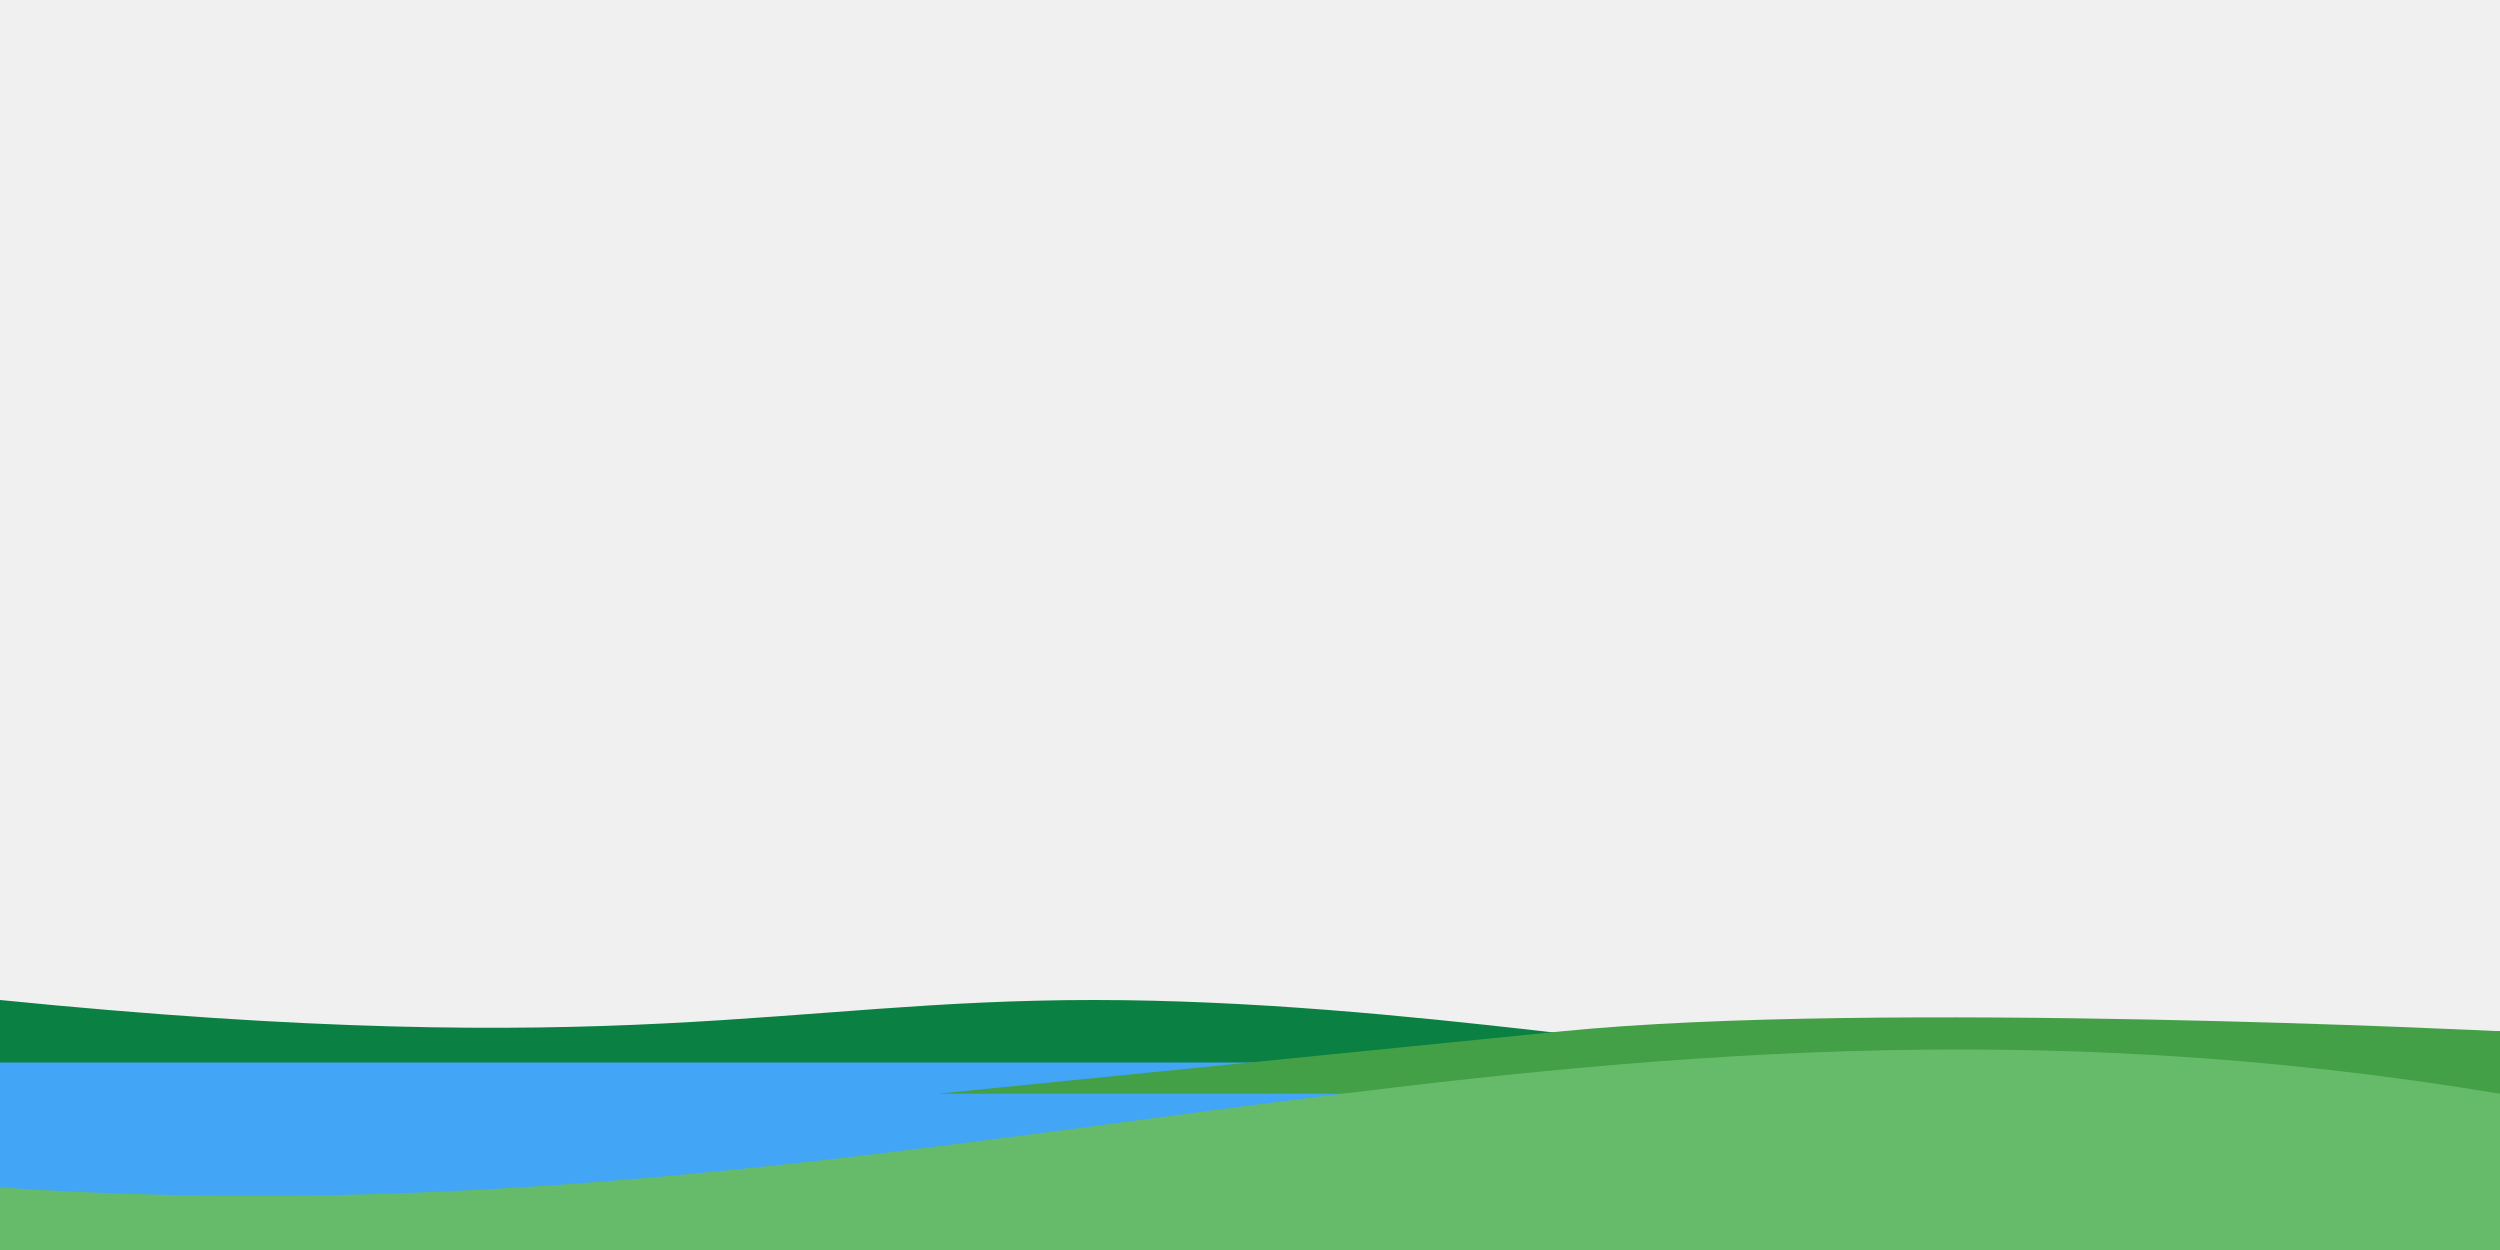
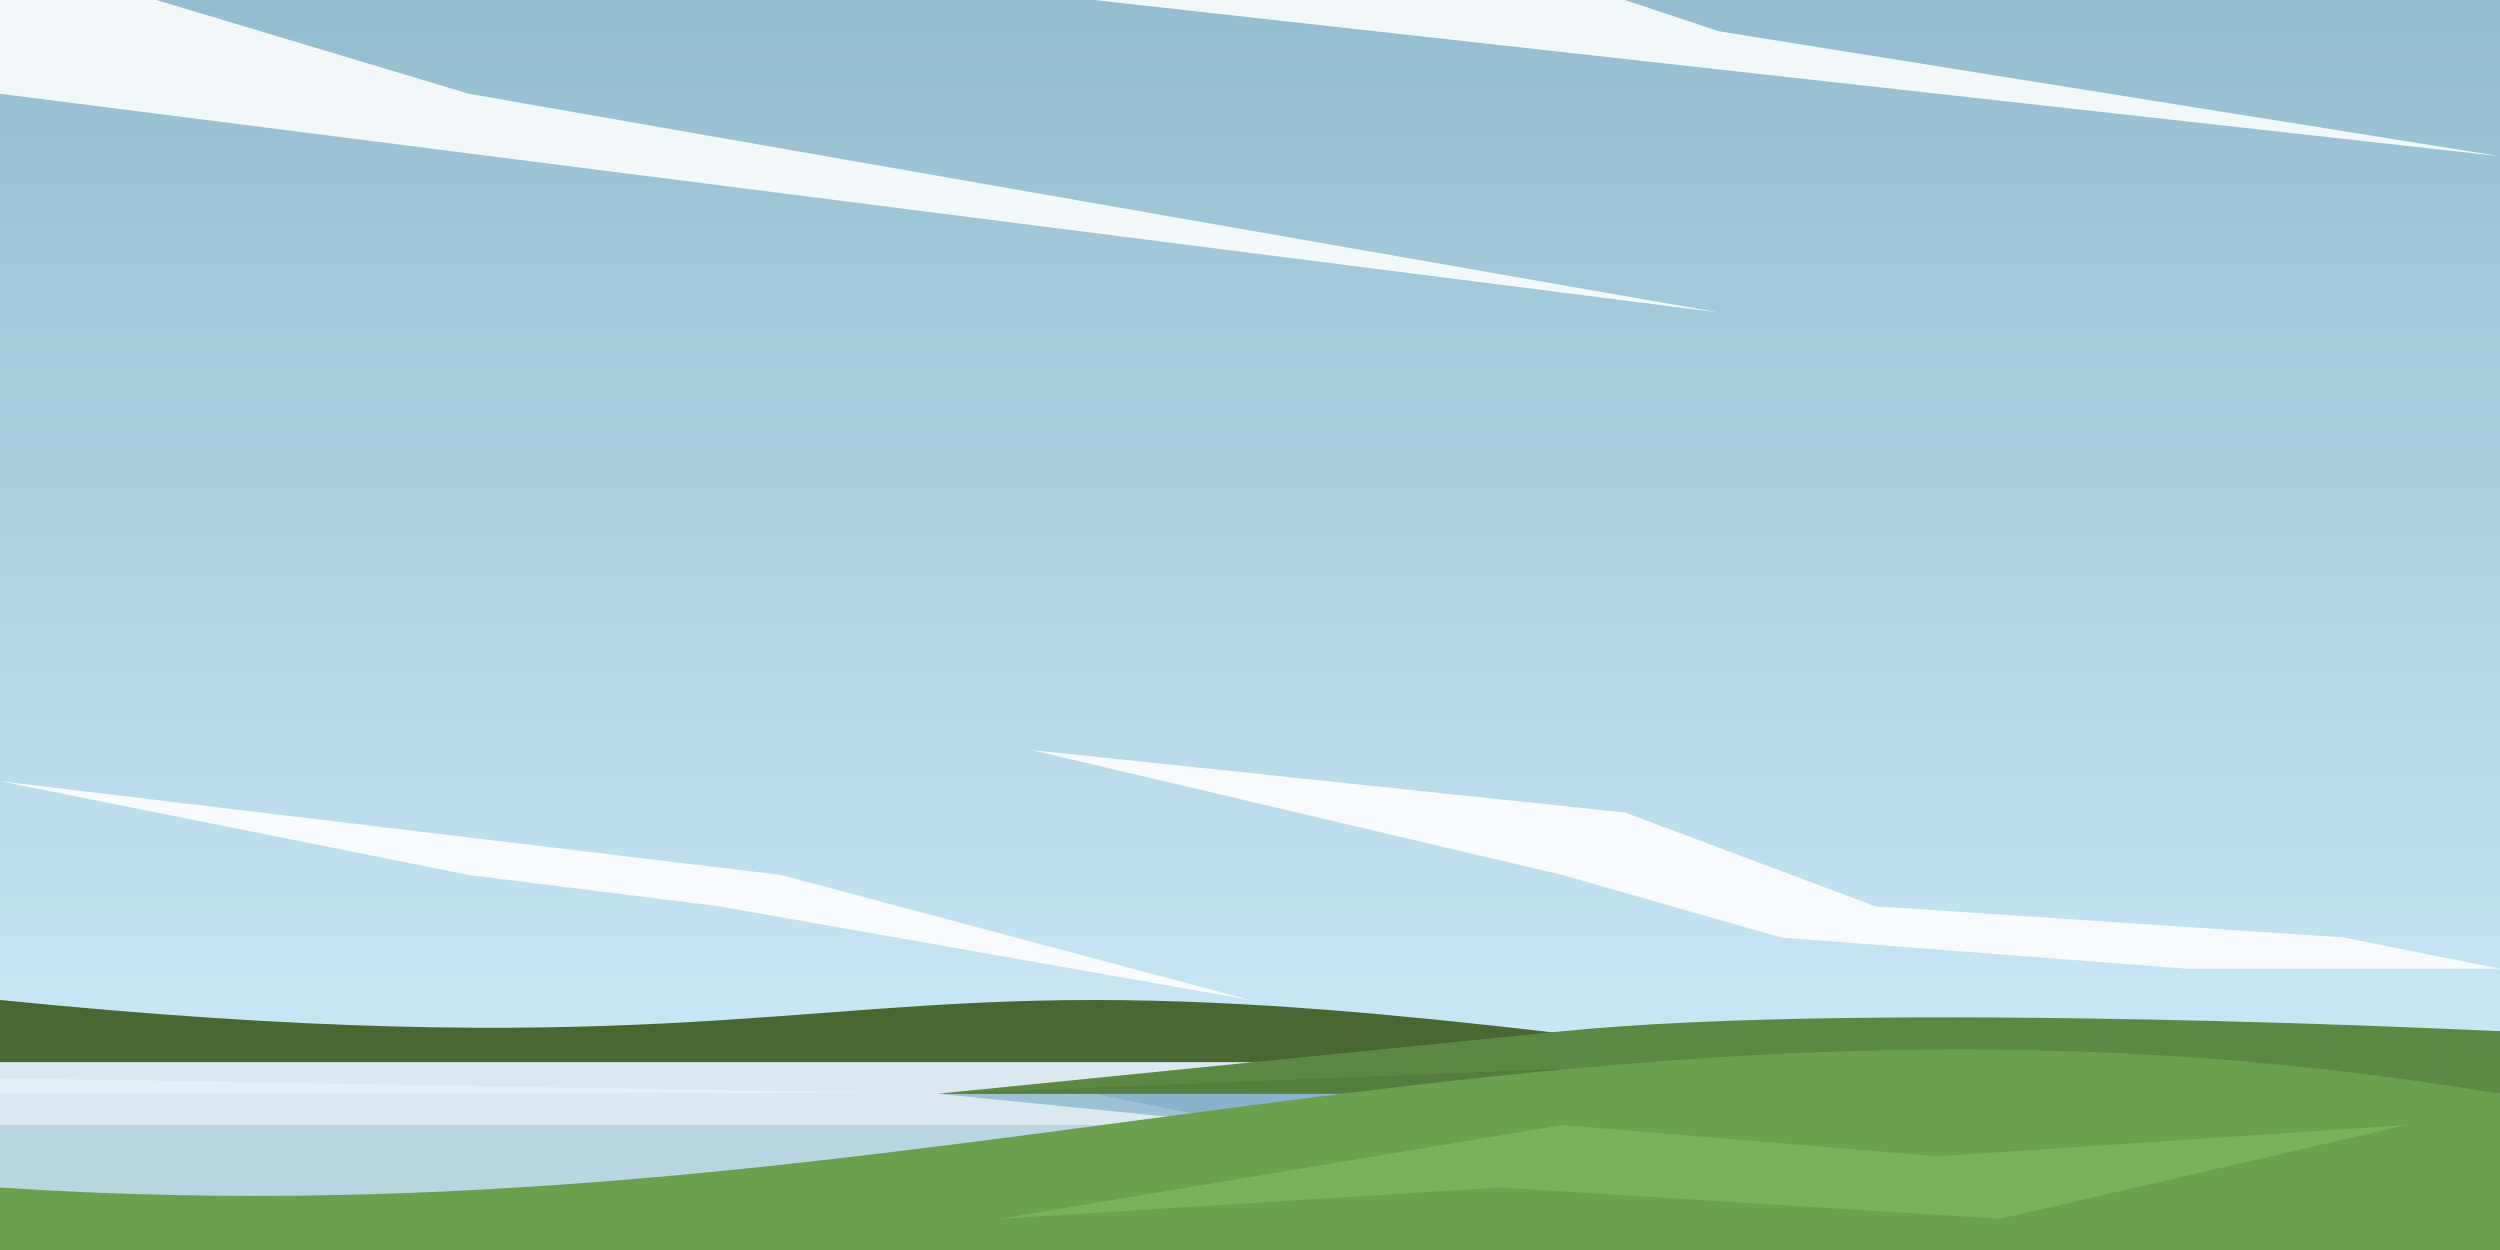
- <svg xmlns="http://www.w3.org/2000/svg" width="1280" height="640" viewBox="0 0 338.667 169.333" version="1.1" id="svg8" style="enable-background:new">
+ <svg xmlns="http://www.w3.org/2000/svg" xmlns:xlink="http://www.w3.org/1999/xlink" width="1280" height="640" viewBox="0 0 338.667 169.333" version="1.1" id="svg8" style="enable-background:new">
  <defs id="defs2">
+     <linearGradient id="sky-3">
+       <stop style="stop-color:#94bdcf;stop-opacity:1" offset="0" id="stop4620" />
+       <stop style="stop-color:#cae7f5;stop-opacity:1" offset="1" id="stop4622" />
+     </linearGradient>
    <filter style="color-interpolation-filters:sRGB" id="filter8527">
      <feMorphology radius="4" in="SourceGraphic" result="result0" id="feMorphology8521" />
      <feGaussianBlur in="result0" stdDeviation="8" result="result91" id="feGaussianBlur8523" />
      <feComposite operator="in" in="SourceGraphic" in2="result91" id="feComposite8525" />
    </filter>
    <filter width="1.001" height="1.016" y="-0.008" x="-0.001" style="color-interpolation-filters:sRGB" id="filter8557">
      <feTurbulence baseFrequency="1" type="turbulence" seed="0" numOctaves="10" result="result1" id="feTurbulence8553" />
      <feDisplacementMap xChannelSelector="R" yChannelSelector="G" scale="30" in="SourceGraphic" in2="result1" id="feDisplacementMap8555" />
      <feGaussianBlur stdDeviation="0.057" id="feGaussianBlur8575" />
    </filter>
    <clipPath clipPathUnits="userSpaceOnUse" id="clipPath8571">
      <path id="path8573" d="m 0,297 v -4.233 c 0,0 74.083,2.117 105.833,-8.467 31.75,-10.583 105.833,0 105.833,0 V 297 Z" style="display:inline;fill:#66bb6a;fill-opacity:1;stroke:none;stroke-width:0.265px;stroke-linecap:butt;stroke-linejoin:miter;stroke-opacity:1" />
    </clipPath>
    <filter style="color-interpolation-filters:sRGB" id="filter8629">
      <feTurbulence type="fractalNoise" numOctaves="10" baseFrequency="1" seed="0" result="result0" id="feTurbulence8619" />
      <feColorMatrix result="result4" values="0" type="saturate" id="feColorMatrix8621" />
      <feComposite in="SourceGraphic" in2="result4" operator="arithmetic" k1="1.25" k2="0.5" k3="0.5" result="result2" id="feComposite8623" k4="0" />
      <feBlend result="result5" mode="normal" in="result2" in2="SourceGraphic" id="feBlend8625" />
      <feComposite in="result5" in2="SourceGraphic" operator="in" result="result3" id="feComposite8627" />
    </filter>
+     <linearGradient xlink:href="#sky-3" id="linearGradient4626" x1="127" y1="127.667" x2="127" y2="254.667" gradientUnits="userSpaceOnUse" gradientTransform="matrix(2.285714,0,0,1.133333,-290.2857,-17.02223)" />
  </defs>
  <g id="layer1" transform="translate(0,-127.6667)">
-     <path style="fill:#0b8043;fill-opacity:1;stroke:none;stroke-width:0.265px;stroke-linecap:butt;stroke-linejoin:miter;stroke-opacity:1" d="m 0,297 v -33.867 c 84.667,8.467 105.833,0 148.167,0 42.333,0 84.667,8.467 105.833,8.467 21.167,0 84.667,-4.233 84.667,-4.233 L 338.667,297 Z" id="path6179" />
-     <rect style="opacity:1;fill:#42a5f5;fill-opacity:1;stroke:none;stroke-width:0.265;stroke-opacity:1" id="rect6177" width="338.667" height="25.4" x="0" y="271.6" />
-     <path style="fill:#43a047;fill-opacity:1;stroke:none;stroke-width:0.265px;stroke-linecap:butt;stroke-linejoin:miter;stroke-opacity:1" d="m 127,275.833 h 211.667 l -10e-6,-8.467 c 0,0 -84.667,-4.233 -127,0 C 169.333,271.6 127,275.833 127,275.833 Z" id="path6175" />
-     <path style="display:inline;fill:#66bb6a;fill-opacity:1;stroke:none;stroke-width:0.265px;stroke-linecap:butt;stroke-linejoin:miter;stroke-opacity:1" d="m 0,297 v -8.467 C 127,297 211.667,254.667 338.667,275.833 V 297 Z" id="path8496" />
+     <rect style="fill:url(#linearGradient4626);fill-opacity:1;stroke:none;stroke-width:0.426" id="rect4618" width="338.667" height="143.933" x="8.5265128e-14" y="127.667" />
+     <path style="fill:#ffffff;fill-opacity:0.875;stroke:none;stroke-width:0.265px;stroke-linecap:butt;stroke-linejoin:miter;stroke-opacity:1" d="M 317.5,254.667 338.667,258.9 H 296.333 L 241.3,254.667 211.667,246.2 139.7,229.267 l 80.433,8.467 33.867,12.7 z" id="path4634" />
+     <path style="fill:#ffffff;fill-opacity:0.875;stroke:none;stroke-width:0.265px;stroke-linecap:butt;stroke-linejoin:miter;stroke-opacity:1" d="m 0,233.5 105.833,12.7 63.5,16.933 -71.967,-12.7 L 63.5,246.2 Z" id="path4632" />
+     <path style="fill:#ffffff;fill-opacity:0.875;stroke:none;stroke-width:0.265px;stroke-linecap:butt;stroke-linejoin:miter;stroke-opacity:1" d="m 0,127.667 v 12.7 l 232.833,29.633 -169.333,-29.633 -42.333,-12.7 z" id="path4630" />
+     <path style="fill:#ffffff;fill-opacity:0.875;stroke:none;stroke-width:0.265px;stroke-linecap:butt;stroke-linejoin:miter;stroke-opacity:1" d="m 338.667,148.833 -105.833,-16.933 -12.7,-4.233 h -71.967 z" id="path4628" />
+     <path style="fill:#496733;fill-opacity:1;stroke:none;stroke-width:0.265px;stroke-linecap:butt;stroke-linejoin:miter;stroke-opacity:1" d="m 0,297 v -33.867 c 84.667,8.467 105.833,0 148.167,0 42.333,0 84.667,8.467 105.833,8.467 21.167,0 84.667,-4.233 84.667,-4.233 L 338.667,297 Z" id="path6179" />
+     <g id="g4609">
+       <rect y="271.6" x="0" height="25.4" width="338.667" id="rect6177" style="opacity:1;fill:#b9d5e0;fill-opacity:1;stroke:none;stroke-width:0.265;stroke-opacity:1" />
+       <path style="fill:#dbe8f0;fill-opacity:1;stroke:none;stroke-width:0.265px;stroke-linecap:butt;stroke-linejoin:miter;stroke-opacity:1" d="m 0,275.833 v 4.233 h 169.333 v -4.233 z" id="path4615" />
+       <path style="fill:#9ec1d5;fill-opacity:1;stroke:none;stroke-width:0.265px;stroke-linecap:butt;stroke-linejoin:miter;stroke-opacity:1" d="m 127,275.833 h 63.5 l -21.167,4.233 z" id="path905" />
+       <path id="path907" d="M 148.167,275.833 H 190.5 l -21.167,4.233 z" style="fill:#8ab2cb;fill-opacity:1;stroke:none;stroke-width:0.265px;stroke-linecap:butt;stroke-linejoin:miter;stroke-opacity:1" />
+       <path id="path4600" d="m 0,271.6 v 4.233 H 127 L 169.333,271.6 Z" style="fill:#e3f0f6;fill-opacity:1;stroke:none;stroke-width:0.265px;stroke-linecap:butt;stroke-linejoin:miter;stroke-opacity:1" />
+       <path id="path4602" d="m 0,271.6 v 2.117 l 127.128,2.117 h 42.205 V 271.6 Z" style="fill:#dbe8f0;fill-opacity:1;stroke:none;stroke-width:0.265px;stroke-linecap:butt;stroke-linejoin:miter;stroke-opacity:1" />
+     </g>
+     <path style="fill:#5d8843;fill-opacity:1;stroke:none;stroke-width:0.265px;stroke-linecap:butt;stroke-linejoin:miter;stroke-opacity:1" d="m 127,275.833 h 211.667 l -10e-6,-8.467 c 0,0 -84.667,-4.233 -127,0 C 169.333,271.6 127,275.833 127,275.833 Z" id="path6175" />
+     <path style="fill:#557d3e;fill-opacity:1;stroke:none;stroke-width:0.265px;stroke-linecap:butt;stroke-linejoin:miter;stroke-opacity:1" d="M 127,275.833 232.833,271.6 v 4.233 z" id="path4638" />
+     <path style="display:inline;fill:#6ca04e;fill-opacity:1;stroke:none;stroke-width:0.265px;stroke-linecap:butt;stroke-linejoin:miter;stroke-opacity:1" d="m 0,297 v -8.467 C 127,297 211.667,254.667 338.667,275.833 V 297 Z" id="path8496" />
+     <path style="fill:#7bb15b;stroke:none;stroke-width:0.265px;stroke-linecap:butt;stroke-linejoin:miter;stroke-opacity:1;fill-opacity:1" d="m 135.467,292.767 76.2,-12.7 50.8,4.233 63.5,-4.233 -55.033,12.7 L 203.2,288.533 Z" id="path4640" />
  </g>
</svg>
